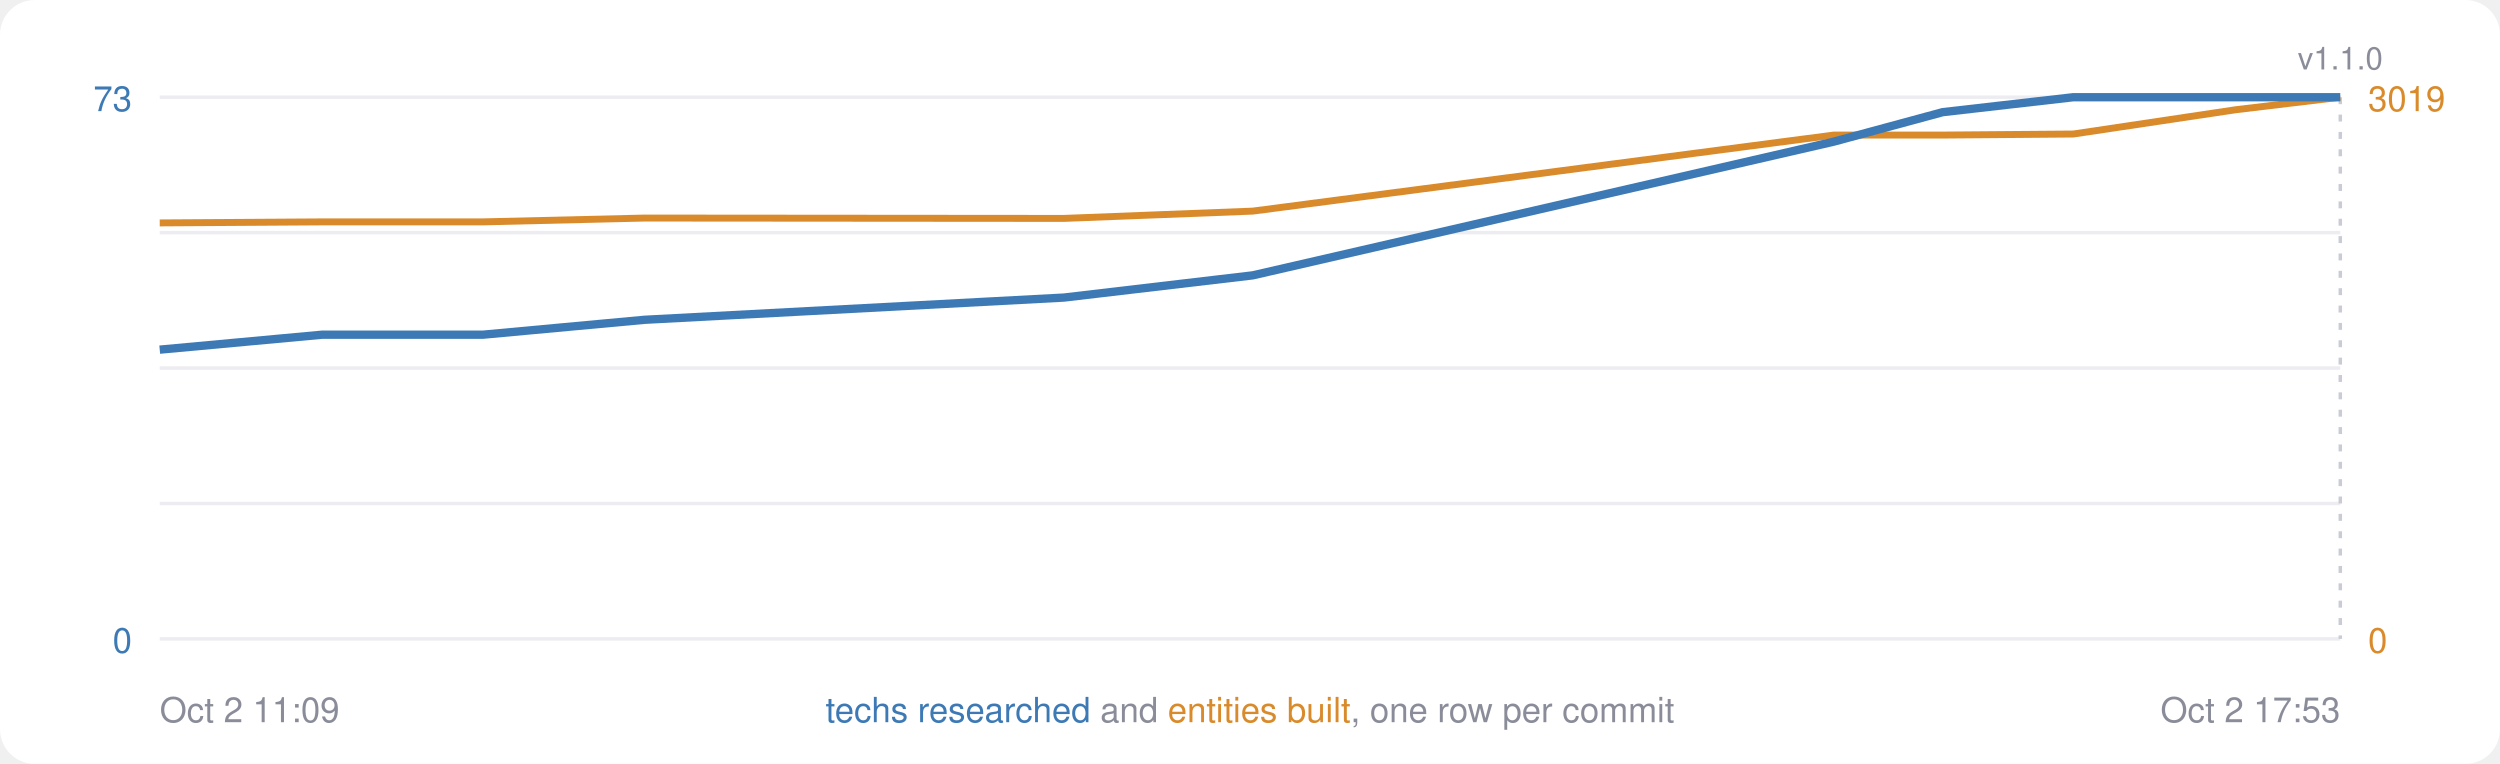
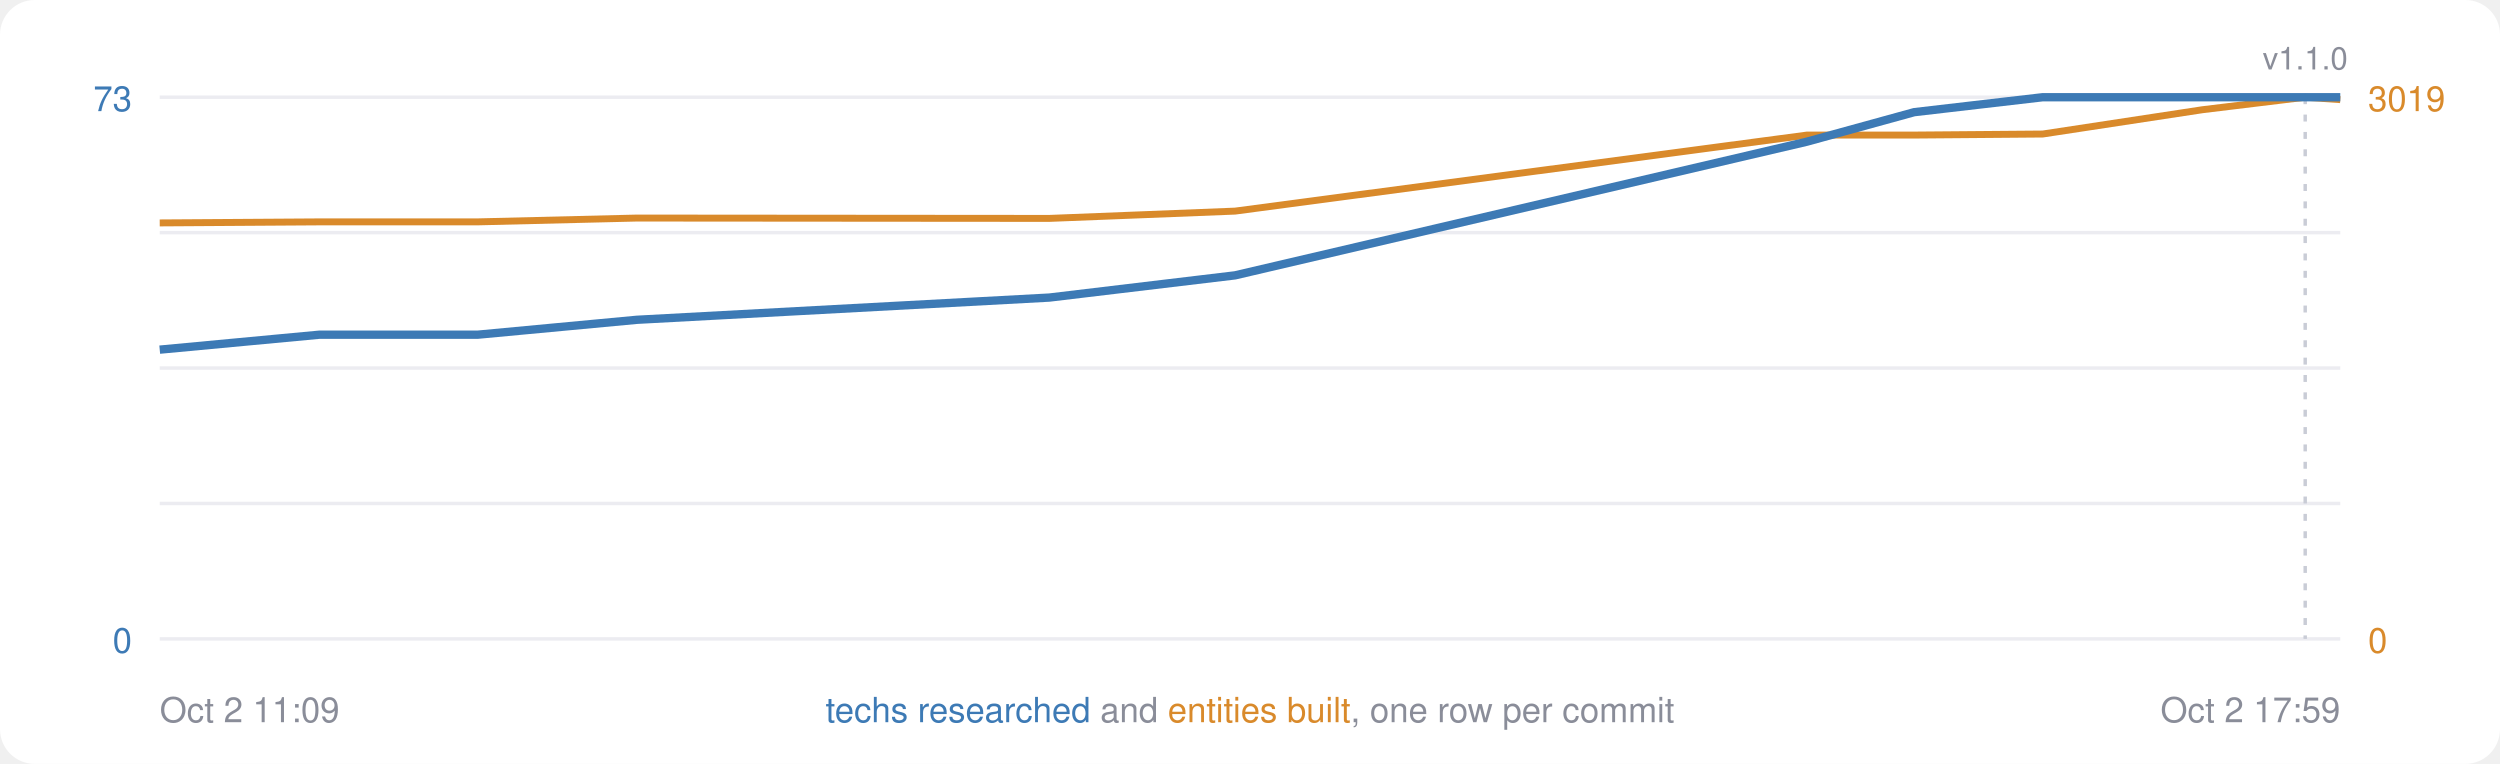
<svg xmlns="http://www.w3.org/2000/svg" viewBox="0 0 720 220" width="720" height="220" font-family="-apple-system,Helvetica,Arial,sans-serif">
  <rect width="720" height="220" fill="#ffffff" rx="10" />
  <line x1="46" y1="184.0" x2="674" y2="184.0" stroke="#ececf1" />
  <line x1="46" y1="145.0" x2="674" y2="145.0" stroke="#ececf1" />
  <line x1="46" y1="106.0" x2="674" y2="106.0" stroke="#ececf1" />
  <line x1="46" y1="67.0" x2="674" y2="67.0" stroke="#ececf1" />
  <line x1="46" y1="28.0" x2="674" y2="28.0" stroke="#ececf1" />
-   <line x1="674.0" y1="28" x2="674.0" y2="184" stroke="#c9ccd6" stroke-dasharray="2 3" />
-   <text x="674.0" y="20" text-anchor="middle" font-size="9" fill="#8a8d99">v1.1.0</text>
-   <polyline points="46.0,64.2 92.7,63.9 139.0,63.9 185.6,62.8 306.4,62.9 360.8,60.8 528.1,38.9 559.5,38.9 597.1,38.6 643.9,31.6 674.0,28.0" fill="none" stroke="#d98a2b" stroke-width="2" stroke-linejoin="round" />
-   <polyline points="46.0,100.7 92.7,96.4 139.0,96.4 185.6,92.1 306.4,85.7 360.8,79.3 528.1,40.8 559.5,32.3 597.1,28.0 643.9,28.0 674.0,28.0" fill="none" stroke="#3d7ab5" stroke-width="2.4" stroke-linejoin="round" />
+   <line x1="663.9" y1="28" x2="663.9" y2="184" stroke="#c9ccd6" stroke-dasharray="2 3" />
+   <text x="663.9" y="20" text-anchor="middle" font-size="9" fill="#8a8d99">v1.1.0</text>
+   <polyline points="46.0,64.2 91.9,63.9 137.5,63.9 183.4,62.8 302.2,62.9 355.7,60.8 520.4,38.9 551.3,38.9 588.3,38.6 634.3,31.6 663.9,28.0 674.0,28.7" fill="none" stroke="#d98a2b" stroke-width="2" stroke-linejoin="round" />
+   <polyline points="46.0,100.7 91.9,96.4 137.5,96.4 183.4,92.1 302.2,85.7 355.7,79.3 520.4,40.8 551.3,32.3 588.3,28.0 634.3,28.0 663.9,28.0 674.0,28.0" fill="none" stroke="#3d7ab5" stroke-width="2.4" stroke-linejoin="round" />
  <text x="38" y="32" text-anchor="end" font-size="10" fill="#3d7ab5">73</text>
  <text x="38" y="188" text-anchor="end" font-size="10" fill="#3d7ab5">0</text>
  <text x="682" y="32" font-size="10" fill="#d98a2b">3019</text>
  <text x="682" y="188" font-size="10" fill="#d98a2b">0</text>
  <text x="46" y="208" font-size="10" fill="#8a8d99">Oct 2 11:09</text>
-   <text x="674" y="208" text-anchor="end" font-size="10" fill="#8a8d99">Oct 2 17:53</text>
+   <text x="674" y="208" text-anchor="end" font-size="10" fill="#8a8d99">Oct 2 17:59</text>
  <text x="360.0" y="208" text-anchor="middle" font-size="10" fill="#8a8d99">
    <tspan fill="#3d7ab5">techs researched</tspan>  and  <tspan fill="#d98a2b">entities built</tspan>, one row per commit</text>
</svg>
